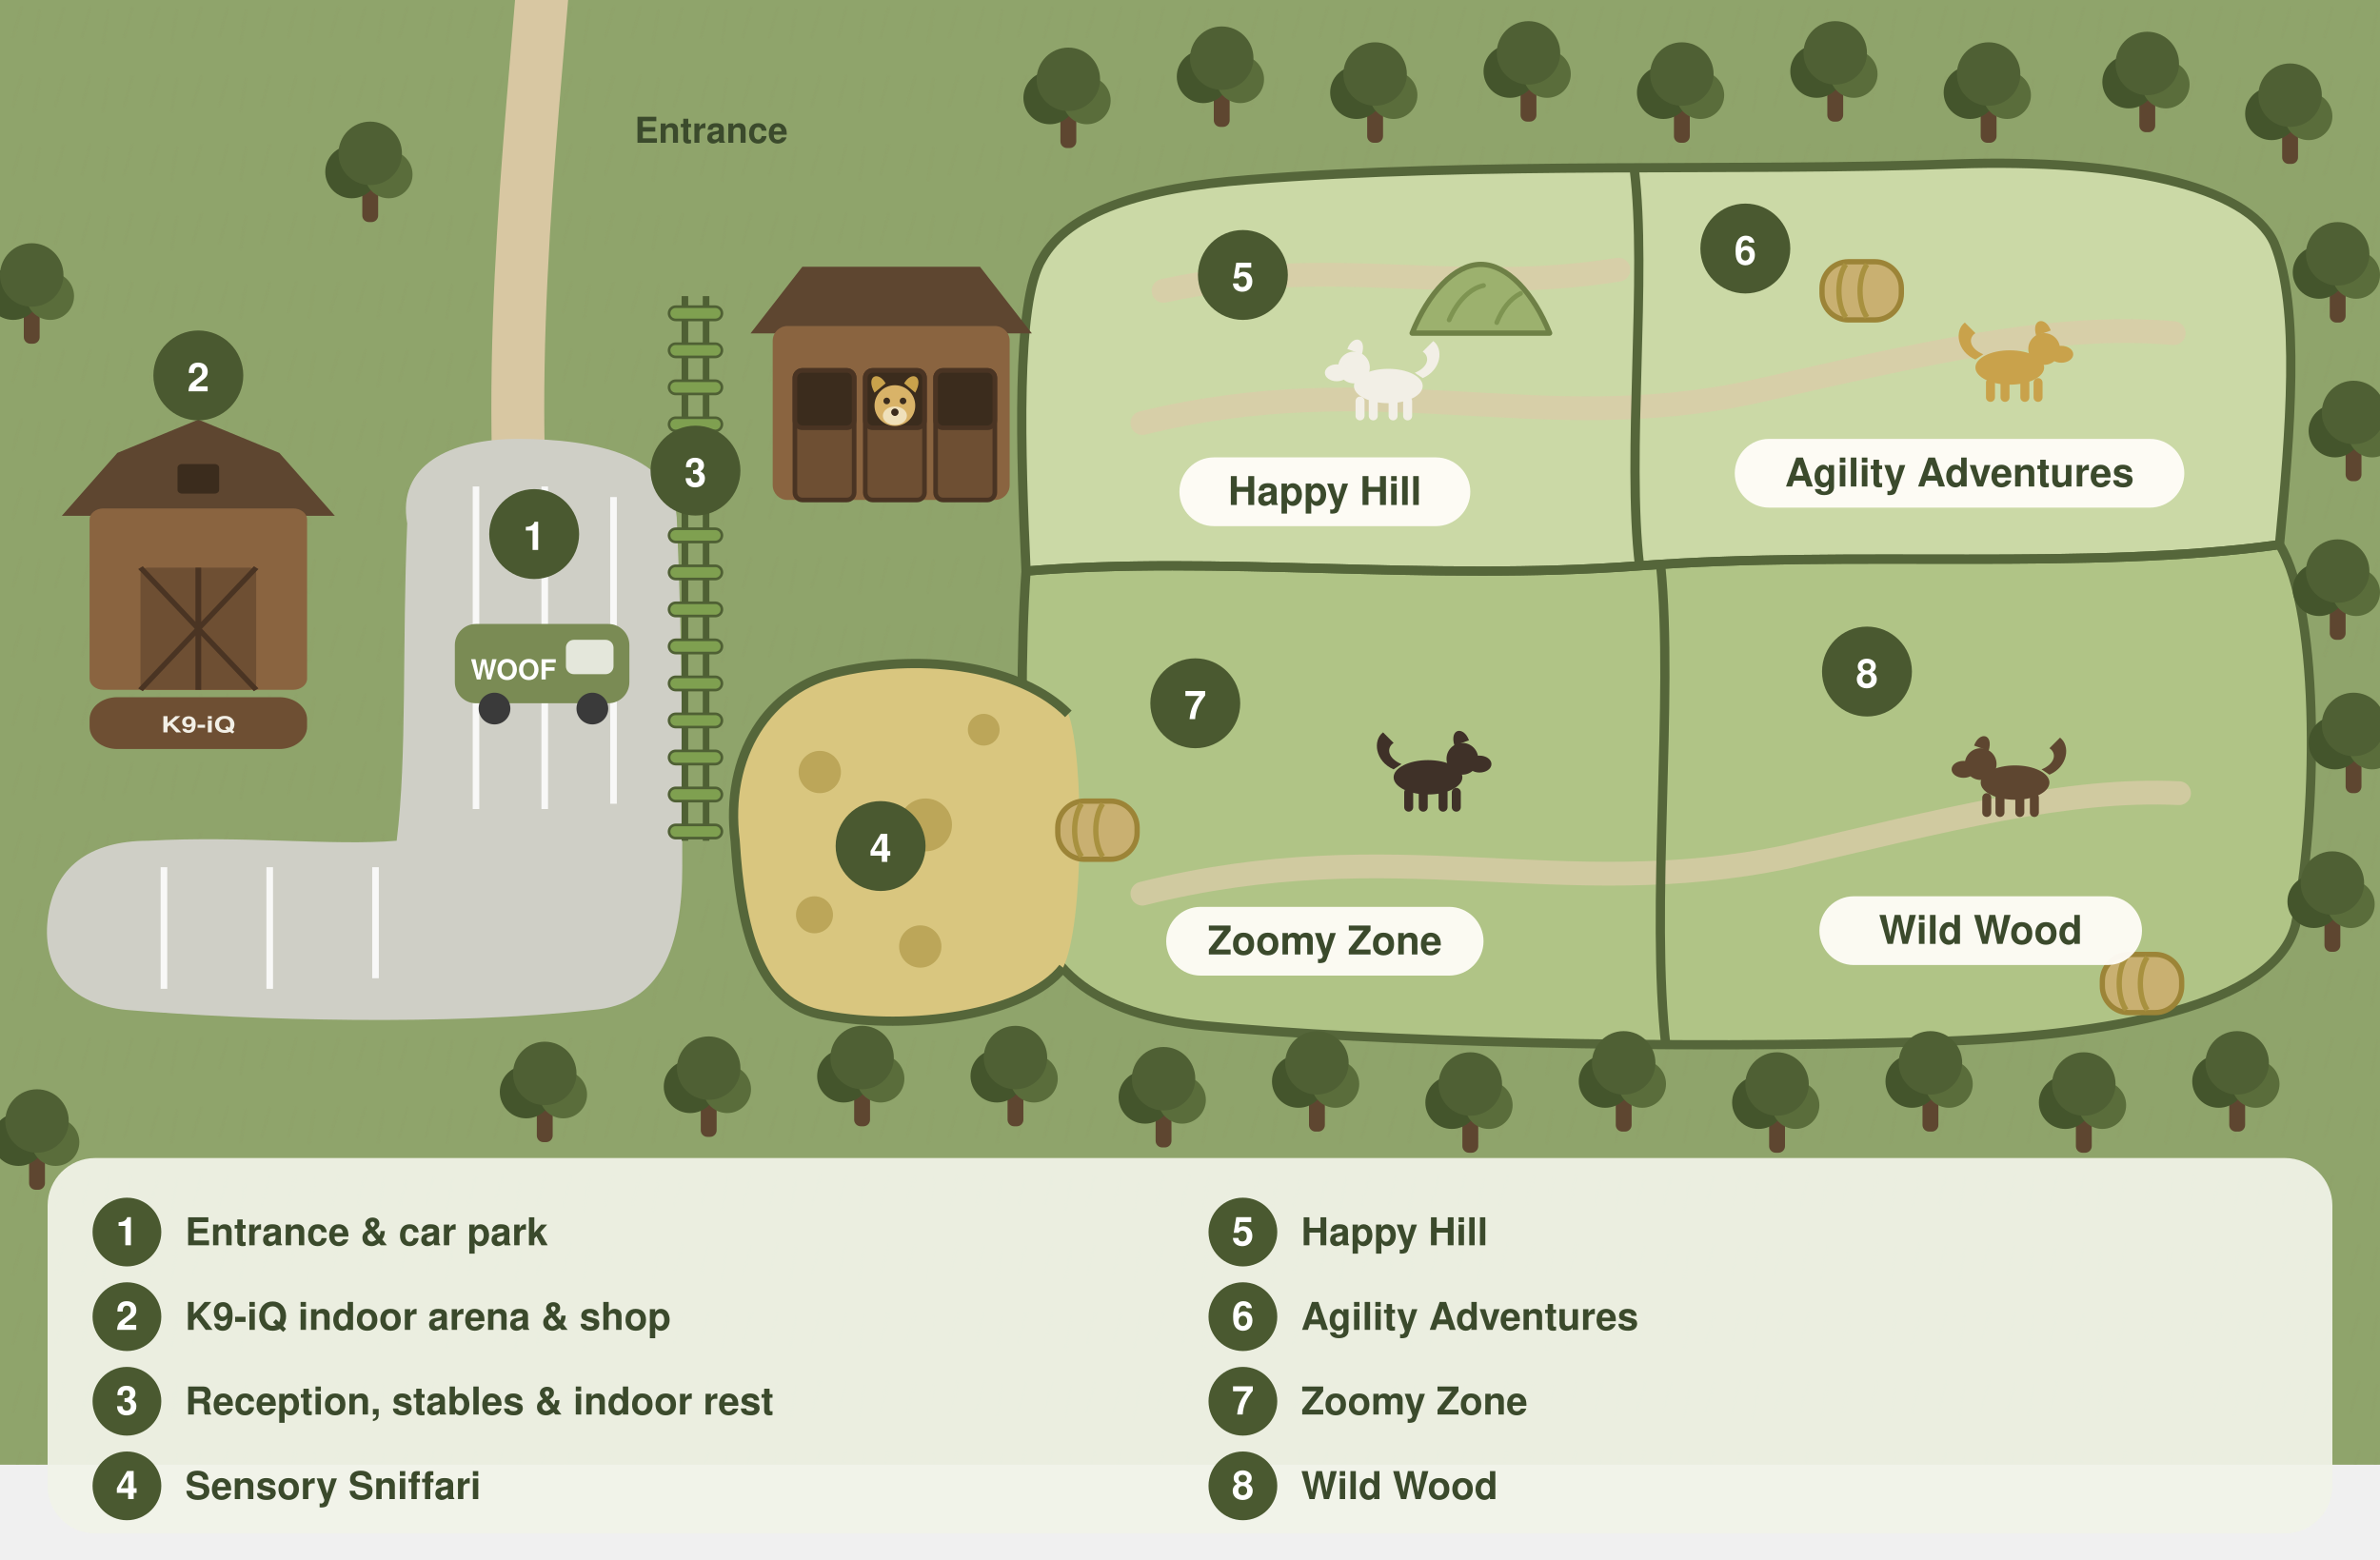
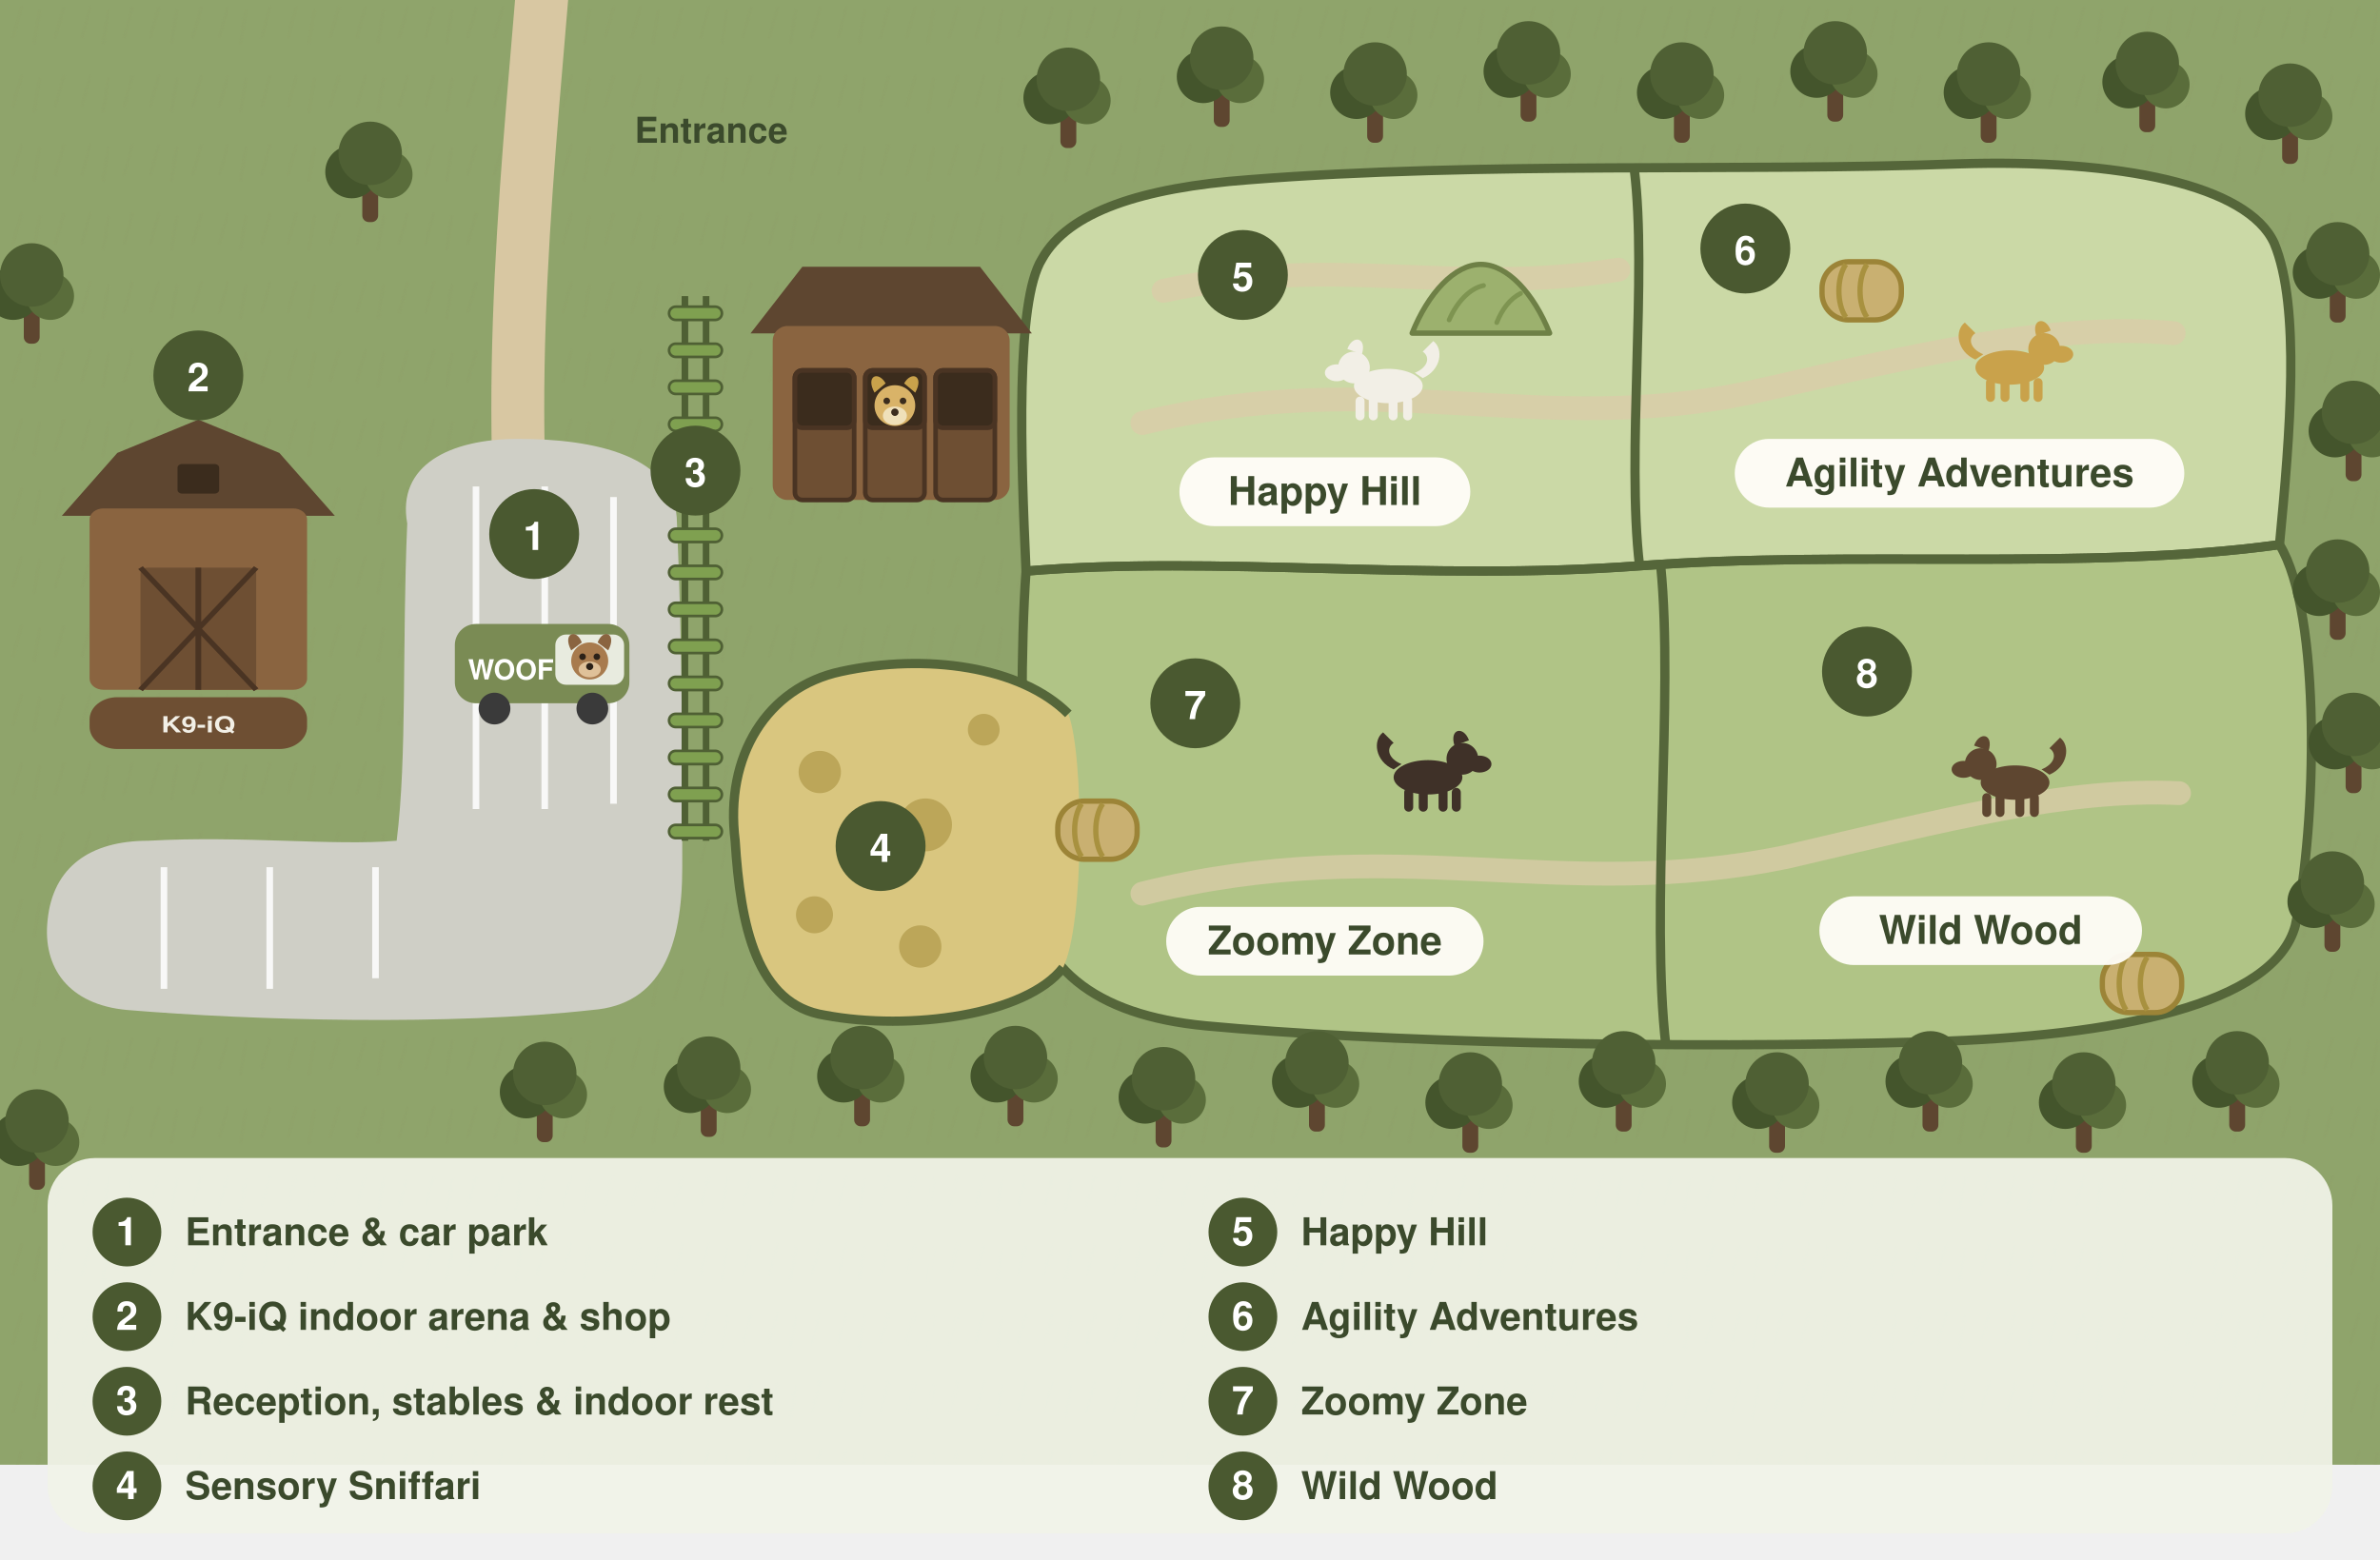
<svg xmlns="http://www.w3.org/2000/svg" viewBox="0 86 900 590" role="img" aria-labelledby="mapTitle mapDesc" font-family="system-ui, -apple-system, 'Segoe UI', Helvetica, sans-serif">
  <defs>
    <pattern id="grassTex" width="26" height="26" patternUnits="userSpaceOnUse">
      <path d="M5 22c1-4 2-7 3-11M13 24c1-5 1-8 2-12M21 22c1-4 2-7 3-11" stroke="#8FA168" stroke-width="1.4" fill="none" stroke-linecap="round" opacity=".38" />
    </pattern>
    <g id="tree">
      <rect x="-3" y="5" width="6" height="15" rx="2.5" fill="#5E4630" />
      <circle cx="-7" cy="1" r="10" fill="#44552C" />
      <circle cx="7" cy="2" r="9" fill="#5A6D3B" />
      <circle cx="0" cy="-6" r="12" fill="#4F6034" />
    </g>
    <g id="dog">
      <path d="M-13 -3C-20 -6 -21 -14 -17 -17L-13 -13C-16 -11 -15 -7 -10 -5Z" />
      <ellipse cx="0" cy="0" rx="13" ry="6.5" />
      <rect x="-9" y="4" width="3.4" height="9" rx="1.7" />
      <rect x="-3.5" y="4" width="3.4" height="9" rx="1.7" />
      <rect x="4" y="4" width="3.4" height="9" rx="1.7" />
      <rect x="9" y="4" width="3.4" height="9" rx="1.7" />
      <circle cx="13" cy="-7" r="6" />
      <ellipse cx="19.5" cy="-5" rx="4.5" ry="3.2" />
      <path d="M10 -12C8 -18.5 13.5 -19.5 15.5 -14Z" />
    </g>
    <g id="bale">
      <rect x="-15" y="-11" width="30" height="22" rx="10" fill="#C9B071" />
      <rect x="-15" y="-11" width="30" height="22" rx="10" fill="none" stroke="#9C8437" stroke-width="2" />
      <path d="M-6 -10C-9.5 -5 -9.5 5 -6 10M2 -10C-1.5 -5 -1.5 5 2 10" stroke="#A8913F" stroke-width="2" fill="none" />
    </g>
    <g id="hill">
      <path d="M-26 12C-20 -3 -10 -14 0 -14C10 -14 20 -3 26 12Z" fill="#9CB16E" stroke="#6E8046" stroke-width="2" stroke-linejoin="round" />
      <path d="M-12 7C-9 0 -4 -5 1 -6M6 8C8 3 11 -1 15 -3" stroke="#7E9451" stroke-width="1.8" fill="none" stroke-linecap="round" />
    </g>
    <style>
      .plate  { fill:#FFFDF8; opacity:.95; }
      .ptext  { fill:#3B4A2C; font-size:15px; font-weight:700; }
      .marker { fill:#4A5930; }
      .mnum   { fill:#ffffff; font-size:15px; font-weight:700; }
      .ltext  { fill:#3B4A2C; font-size:14.5px; font-weight:600; }
      .fence  { fill:none; stroke:#55663A; stroke-width:3.5; }
    </style>
  </defs>
  <rect width="900" height="640" fill="#8FA46B" />
  <rect width="900" height="640" fill="url(#grassTex)" />
  <path d="M210 6C208 78 194 168 196 258" stroke="#D8C7A2" stroke-width="20" fill="none" stroke-linecap="round" />
  <text x="240" y="140" font-size="13.5" font-weight="700" fill="#3B4A2C">Entrance</text>
  <path d="M388 302C386 258 384 200 394 184C404 166 432 157 472 154C560 147 660 151 740 148            C802 146 850 156 860 178C870 202 866 250 862 292C790 302 700 294 620 300            C540 306 460 296 388 302Z" fill="#CBD9A6" />
  <path d="M388 302C460 296 540 306 620 300C700 294 790 302 862 292C878 318 876 398 868 436            C860 466 800 478 730 480C630 483 520 480 456 474C414 470 390 452 388 416            C386 372 386 330 388 302Z" fill="#B0C486" />
  <g stroke="#DBCCA8" stroke-width="9" fill="none" stroke-linecap="round" opacity=".75">
    <path d="M432 246c90-22 150 6 232-12 62-14 112-26 158-22" />
    <path d="M432 424c96-24 158 4 244-14 60-14 106-26 148-24" />
    <path d="M440 196c64-14 110 2 172-8" />
  </g>
  <path d="M388 302C386 258 384 200 394 184C404 166 432 157 472 154C560 147 660 151 740 148            C802 146 850 156 860 178C870 202 866 250 862 292" class="fence" />
  <path d="M388 302C460 296 540 306 620 300C700 294 790 302 862 292C878 318 876 398 868 436            C860 466 800 478 730 480C630 483 520 480 456 474C414 470 390 452 388 416            C386 372 386 330 388 302Z" class="fence" />
  <path d="M388 302C460 296 540 306 620 300C700 294 790 302 862 292" class="fence" stroke="#6B7C47" />
  <path d="M618 150C623 190 615 258 620 300" class="fence" stroke="#6B7C47" />
  <path d="M628 300C633 350 624 430 630 482" class="fence" stroke="#6B7C47" />
  <path d="M278 404C274 372 290 346 318 340C350 333 386 338 404 356            C410 372 410 436 402 452C388 470 344 476 312 470            C286 466 280 436 278 404Z" fill="#D9C67F" />
  <path d="M404 356C386 338 350 333 318 340C290 346 274 372 278 404            C280 436 286 466 312 470C344 476 388 470 402 452" class="fence" />
  <g fill="#A8913F" opacity=".6">
    <circle cx="310" cy="378" r="8" />
    <circle cx="350" cy="398" r="10" />
    <circle cx="372" cy="362" r="6" />
    <circle cx="308" cy="432" r="7" />
    <circle cx="348" cy="444" r="8" />
  </g>
  <g transform="translate(106 69.3) scale(0.7)">
    <path d="M254 204L282 168H378L406 204Z" fill="#5E4630" />
    <rect x="266" y="200" width="128" height="94" rx="8" fill="#8A6440" />
    <g stroke="#4A3423" stroke-width="2.5">
      <rect x="278" y="224" width="32" height="70" rx="4" fill="#6E4F33" />
      <rect x="278" y="224" width="32" height="31" rx="4" fill="#3B2C1D" />
      <rect x="316" y="224" width="32" height="70" rx="4" fill="#6E4F33" />
      <rect x="316" y="224" width="32" height="31" rx="4" fill="#3B2C1D" />
      <rect x="354" y="224" width="32" height="70" rx="4" fill="#6E4F33" />
      <rect x="354" y="224" width="32" height="31" rx="4" fill="#3B2C1D" />
    </g>
    <g transform="translate(332 243)" stroke="none">
      <path d="M-11 -7C-16 -16 -9 -19 -5 -12Z" fill="#C9A24B" />
      <path d="M11 -7C16 -16 9 -19 5 -12Z" fill="#C9A24B" />
      <circle r="11" fill="#D9B368" />
      <ellipse cy="5.5" rx="6.5" ry="5" fill="#EFE0BA" />
      <circle cx="-4.4" cy="-2.5" r="1.8" fill="#3B2C1D" />
      <circle cx="4.4" cy="-2.5" r="1.8" fill="#3B2C1D" />
      <circle cy="3.6" r="2" fill="#3B2C1D" />
    </g>
  </g>
  <g>
    <path d="M154 284C150 262 170 252 196 252C224 252 256 258 256 284              C258 330 258 370 258 414C258 444 250 466 224 468              C170 474 96 472 48 468C26 466 16 452 18 434              C20 414 34 404 56 404C92 402 126 406 150 404              C154 372 152 330 154 284Z" fill="#CFCFC6" />
    <g stroke="#FFFFFF" stroke-width="2.5" opacity=".85">
      <path d="M180 270v122M206 270v122M232 274v116" />
      <path d="M62 414v46M102 414v46M142 414v42" />
    </g>
    <g transform="translate(172 322)">
      <rect x="0" y="0" width="66" height="30" rx="8" fill="#7A8B54" />
-       <rect x="42" y="6" width="18" height="13" rx="3" fill="#EDEFE6" opacity=".92" />
-       <text x="6" y="21" font-size="10.5" font-weight="700" fill="#FFFFFF">WOOF</text>
+       <rect x="38" y="4" width="26" height="19" rx="4" fill="#EDEFE6" opacity=".95" />
+       <g transform="translate(51 14)">
+         <path d="M-7 -4C-10.5 -10.5 -5 -12.5 -3 -7Z" fill="#8A6440" />
+         <path d="M7 -4C10.5 -10.5 5 -12.5 3 -7Z" fill="#8A6440" />
+         <circle r="7" fill="#A87B4E" />
+         <ellipse cy="3.2" rx="4.2" ry="3" fill="#DFC199" />
+         <circle cx="-2.7" cy="-1.6" r="1.25" fill="#2B2118" />
+         <circle cx="2.7" cy="-1.6" r="1.25" fill="#2B2118" />
+         <circle cy="2.1" r="1.35" fill="#2B2118" />
+       </g>
+       <text x="5" y="21" font-size="10.5" font-weight="700" fill="#FFFFFF">WOOF</text>
      <circle cx="15" cy="32" r="6" fill="#3A3A3A" />
      <circle cx="52" cy="32" r="6" fill="#3A3A3A" />
    </g>
  </g>
  <g>
    <path d="M259 198V404M267 198V404" stroke="#4F6034" stroke-width="2.5" fill="none" />
    <g fill="#7FA050" stroke="#4F6034" stroke-width="1">
      <rect x="253" y="202" width="20" height="5" rx="2.5" />
      <rect x="253" y="216" width="20" height="5" rx="2.5" />
      <rect x="253" y="230" width="20" height="5" rx="2.5" />
      <rect x="253" y="244" width="20" height="5" rx="2.5" />
      <rect x="253" y="258" width="20" height="5" rx="2.5" />
      <rect x="253" y="272" width="20" height="5" rx="2.5" />
      <rect x="253" y="286" width="20" height="5" rx="2.5" />
      <rect x="253" y="300" width="20" height="5" rx="2.5" />
      <rect x="253" y="314" width="20" height="5" rx="2.5" />
      <rect x="253" y="328" width="20" height="5" rx="2.5" />
      <rect x="253" y="342" width="20" height="5" rx="2.5" />
      <rect x="253" y="356" width="20" height="5" rx="2.5" />
      <rect x="253" y="370" width="20" height="5" rx="2.5" />
      <rect x="253" y="384" width="20" height="5" rx="2.5" />
      <rect x="253" y="398" width="20" height="5" rx="2.5" />
    </g>
  </g>
  <g transform="translate(9.375 92.1) scale(0.875 0.7)">
    <path d="M16 270L40 236L75 218L110 236L134 270Z" fill="#5E4630" />
    <rect x="28" y="266" width="94" height="98" rx="6" fill="#8A6440" />
    <rect x="66" y="242" width="18" height="16" rx="2" fill="#3B2C1D" />
    <rect x="50" y="298" width="50" height="66" rx="3" fill="#6E4F33" />
    <path d="M50 298l50 66M100 298l-50 66M75 298v66" stroke="#4A3423" stroke-width="2.5" fill="none" />
    <rect x="28" y="368" width="94" height="28" rx="12" fill="#6E4F33" />
    <text x="75" y="387" font-size="12" font-weight="700" fill="#F2EFE6" text-anchor="middle">K9-iQ</text>
  </g>
  <use href="#bale" x="704" y="196" />
  <use href="#hill" x="560" y="200" />
  <use href="#bale" x="415" y="400" />
  <use href="#bale" x="810" y="458" />
  <use href="#dog" transform="translate(525 232) scale(-1 1)" fill="#F2EFE6" />
  <use href="#dog" transform="translate(760 225)" fill="#C9A24B" />
  <use href="#dog" transform="translate(540 380)" fill="#3F3128" />
  <use href="#dog" transform="translate(762 382) scale(-1 1)" fill="#5E4630" />
  <g>
    <use href="#tree" x="404" y="122" />
    <use href="#tree" x="462" y="114" />
    <use href="#tree" x="520" y="120" />
    <use href="#tree" x="578" y="112" />
    <use href="#tree" x="636" y="120" />
    <use href="#tree" x="694" y="112" />
    <use href="#tree" x="752" y="120" />
    <use href="#tree" x="812" y="116" />
    <use href="#tree" x="866" y="128" />
    <use href="#tree" x="884" y="188" />
    <use href="#tree" x="890" y="248" />
    <use href="#tree" x="884" y="308" />
    <use href="#tree" x="890" y="366" />
    <use href="#tree" x="882" y="426" />
    <use href="#tree" x="846" y="494" />
    <use href="#tree" x="788" y="502" />
    <use href="#tree" x="730" y="494" />
    <use href="#tree" x="672" y="502" />
    <use href="#tree" x="614" y="494" />
    <use href="#tree" x="556" y="502" />
    <use href="#tree" x="498" y="494" />
    <use href="#tree" x="440" y="500" />
    <use href="#tree" x="384" y="492" />
    <use href="#tree" x="326" y="492" />
    <use href="#tree" x="268" y="496" />
    <use href="#tree" x="206" y="498" />
    <use href="#tree" x="14" y="516" />
    <use href="#tree" x="12" y="196" />
    <use href="#tree" x="140" y="150" />
  </g>
  <g>
    <circle class="marker" cx="202" cy="288" r="17" />
    <text class="mnum" x="202" y="294" text-anchor="middle">1</text>
    <circle class="marker" cx="75" cy="228" r="17" />
    <text class="mnum" x="75" y="234" text-anchor="middle">2</text>
    <circle class="marker" cx="263" cy="264" r="17" />
    <text class="mnum" x="263" y="270" text-anchor="middle">3</text>
    <circle class="marker" cx="333" cy="406" r="17" />
    <text class="mnum" x="333" y="412" text-anchor="middle">4</text>
    <circle class="marker" cx="470" cy="190" r="17" />
    <text class="mnum" x="470" y="196" text-anchor="middle">5</text>
    <circle class="marker" cx="660" cy="180" r="17" />
    <text class="mnum" x="660" y="186" text-anchor="middle">6</text>
    <circle class="marker" cx="452" cy="352" r="17" />
    <text class="mnum" x="452" y="358" text-anchor="middle">7</text>
    <circle class="marker" cx="706" cy="340" r="17" />
    <text class="mnum" x="706" y="346" text-anchor="middle">8</text>
  </g>
  <rect class="plate" x="446" y="259" width="110" height="26" rx="13" />
  <text class="ptext" x="501" y="277" text-anchor="middle">Happy Hill</text>
  <rect class="plate" x="656" y="252" width="170" height="26" rx="13" />
  <text class="ptext" x="741" y="270" text-anchor="middle">Agility Adventures</text>
  <rect class="plate" x="441" y="429" width="120" height="26" rx="13" />
  <text class="ptext" x="501" y="447" text-anchor="middle">Zoomy Zone</text>
  <rect class="plate" x="688" y="425" width="122" height="26" rx="13" />
  <text class="ptext" x="749" y="443" text-anchor="middle">Wild Wood</text>
  <g>
    <rect x="18" y="524" width="864" height="142" rx="18" fill="#F1F3E8" opacity=".93" />
    <g>
      <circle class="marker" cx="48" cy="552" r="13" />
      <text class="mnum" x="48" y="557" text-anchor="middle">1</text>
      <text class="ltext" x="70" y="557">Entrance &amp; car park</text>
    </g>
    <g>
      <circle class="marker" cx="470" cy="552" r="13" />
      <text class="mnum" x="470" y="557" text-anchor="middle">5</text>
      <text class="ltext" x="492" y="557">Happy Hill</text>
    </g>
    <g>
      <circle class="marker" cx="48" cy="584" r="13" />
      <text class="mnum" x="48" y="589" text-anchor="middle">2</text>
      <text class="ltext" x="70" y="589">K9-iQ indoor arena &amp; shop</text>
    </g>
    <g>
      <circle class="marker" cx="470" cy="584" r="13" />
      <text class="mnum" x="470" y="589" text-anchor="middle">6</text>
      <text class="ltext" x="492" y="589">Agility Adventures</text>
    </g>
    <g>
      <circle class="marker" cx="48" cy="616" r="13" />
      <text class="mnum" x="48" y="621" text-anchor="middle">3</text>
      <text class="ltext" x="70" y="621">Reception, stables &amp; indoor rest</text>
    </g>
    <g>
      <circle class="marker" cx="470" cy="616" r="13" />
      <text class="mnum" x="470" y="621" text-anchor="middle">7</text>
      <text class="ltext" x="492" y="621">Zoomy Zone</text>
    </g>
    <g>
      <circle class="marker" cx="48" cy="648" r="13" />
      <text class="mnum" x="48" y="653" text-anchor="middle">4</text>
      <text class="ltext" x="70" y="653">Sensory Sniffari</text>
    </g>
    <g>
      <circle class="marker" cx="470" cy="648" r="13" />
      <text class="mnum" x="470" y="653" text-anchor="middle">8</text>
      <text class="ltext" x="492" y="653">Wild Wood</text>
    </g>
  </g>
</svg>
